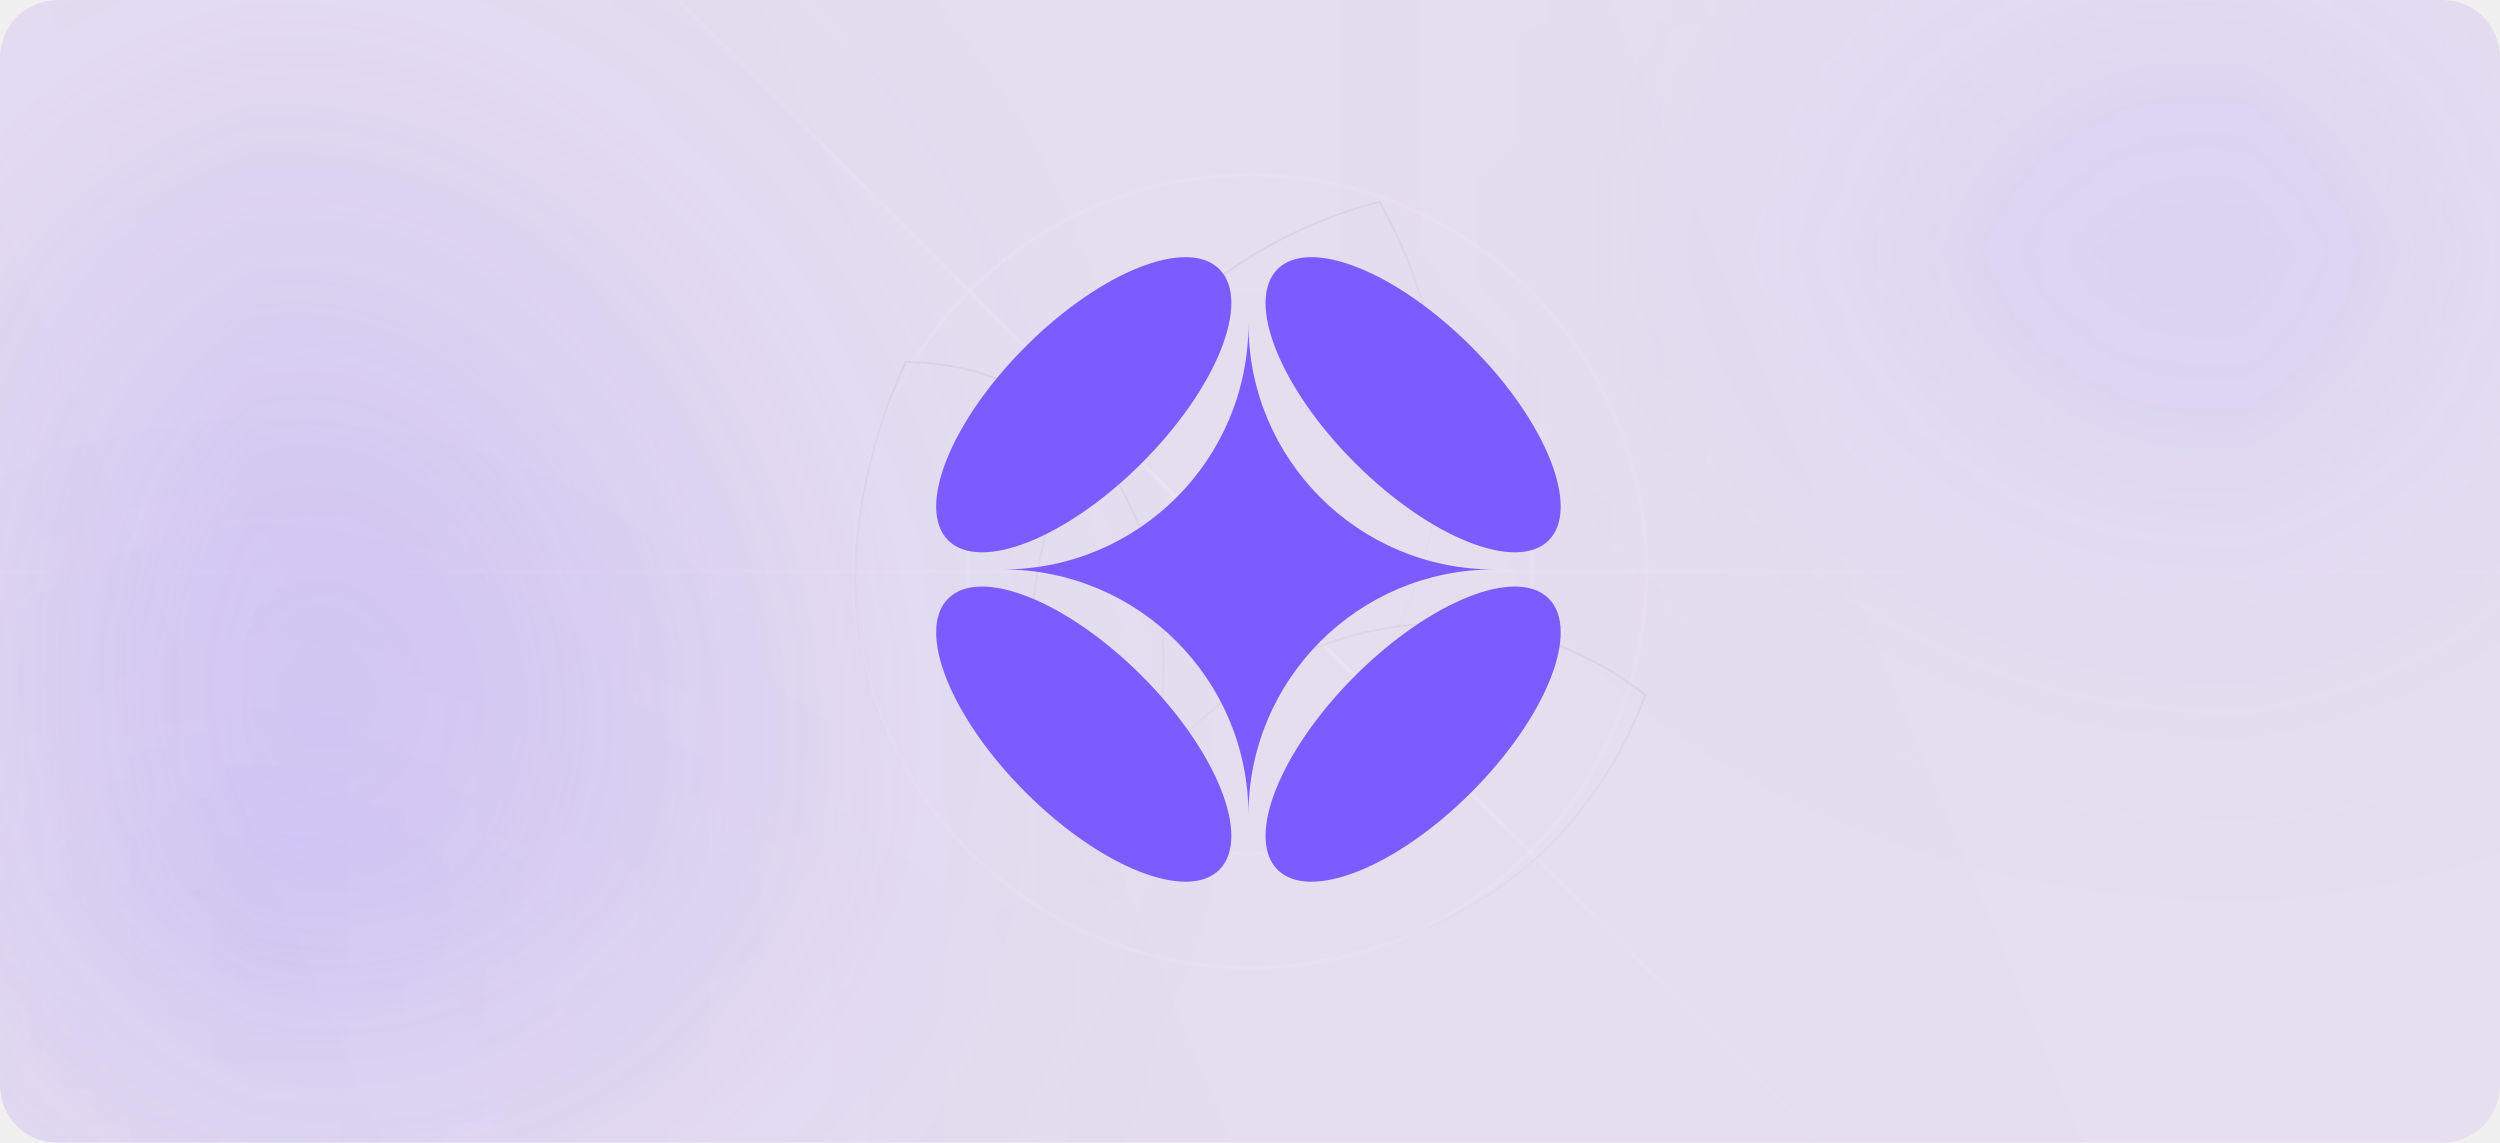
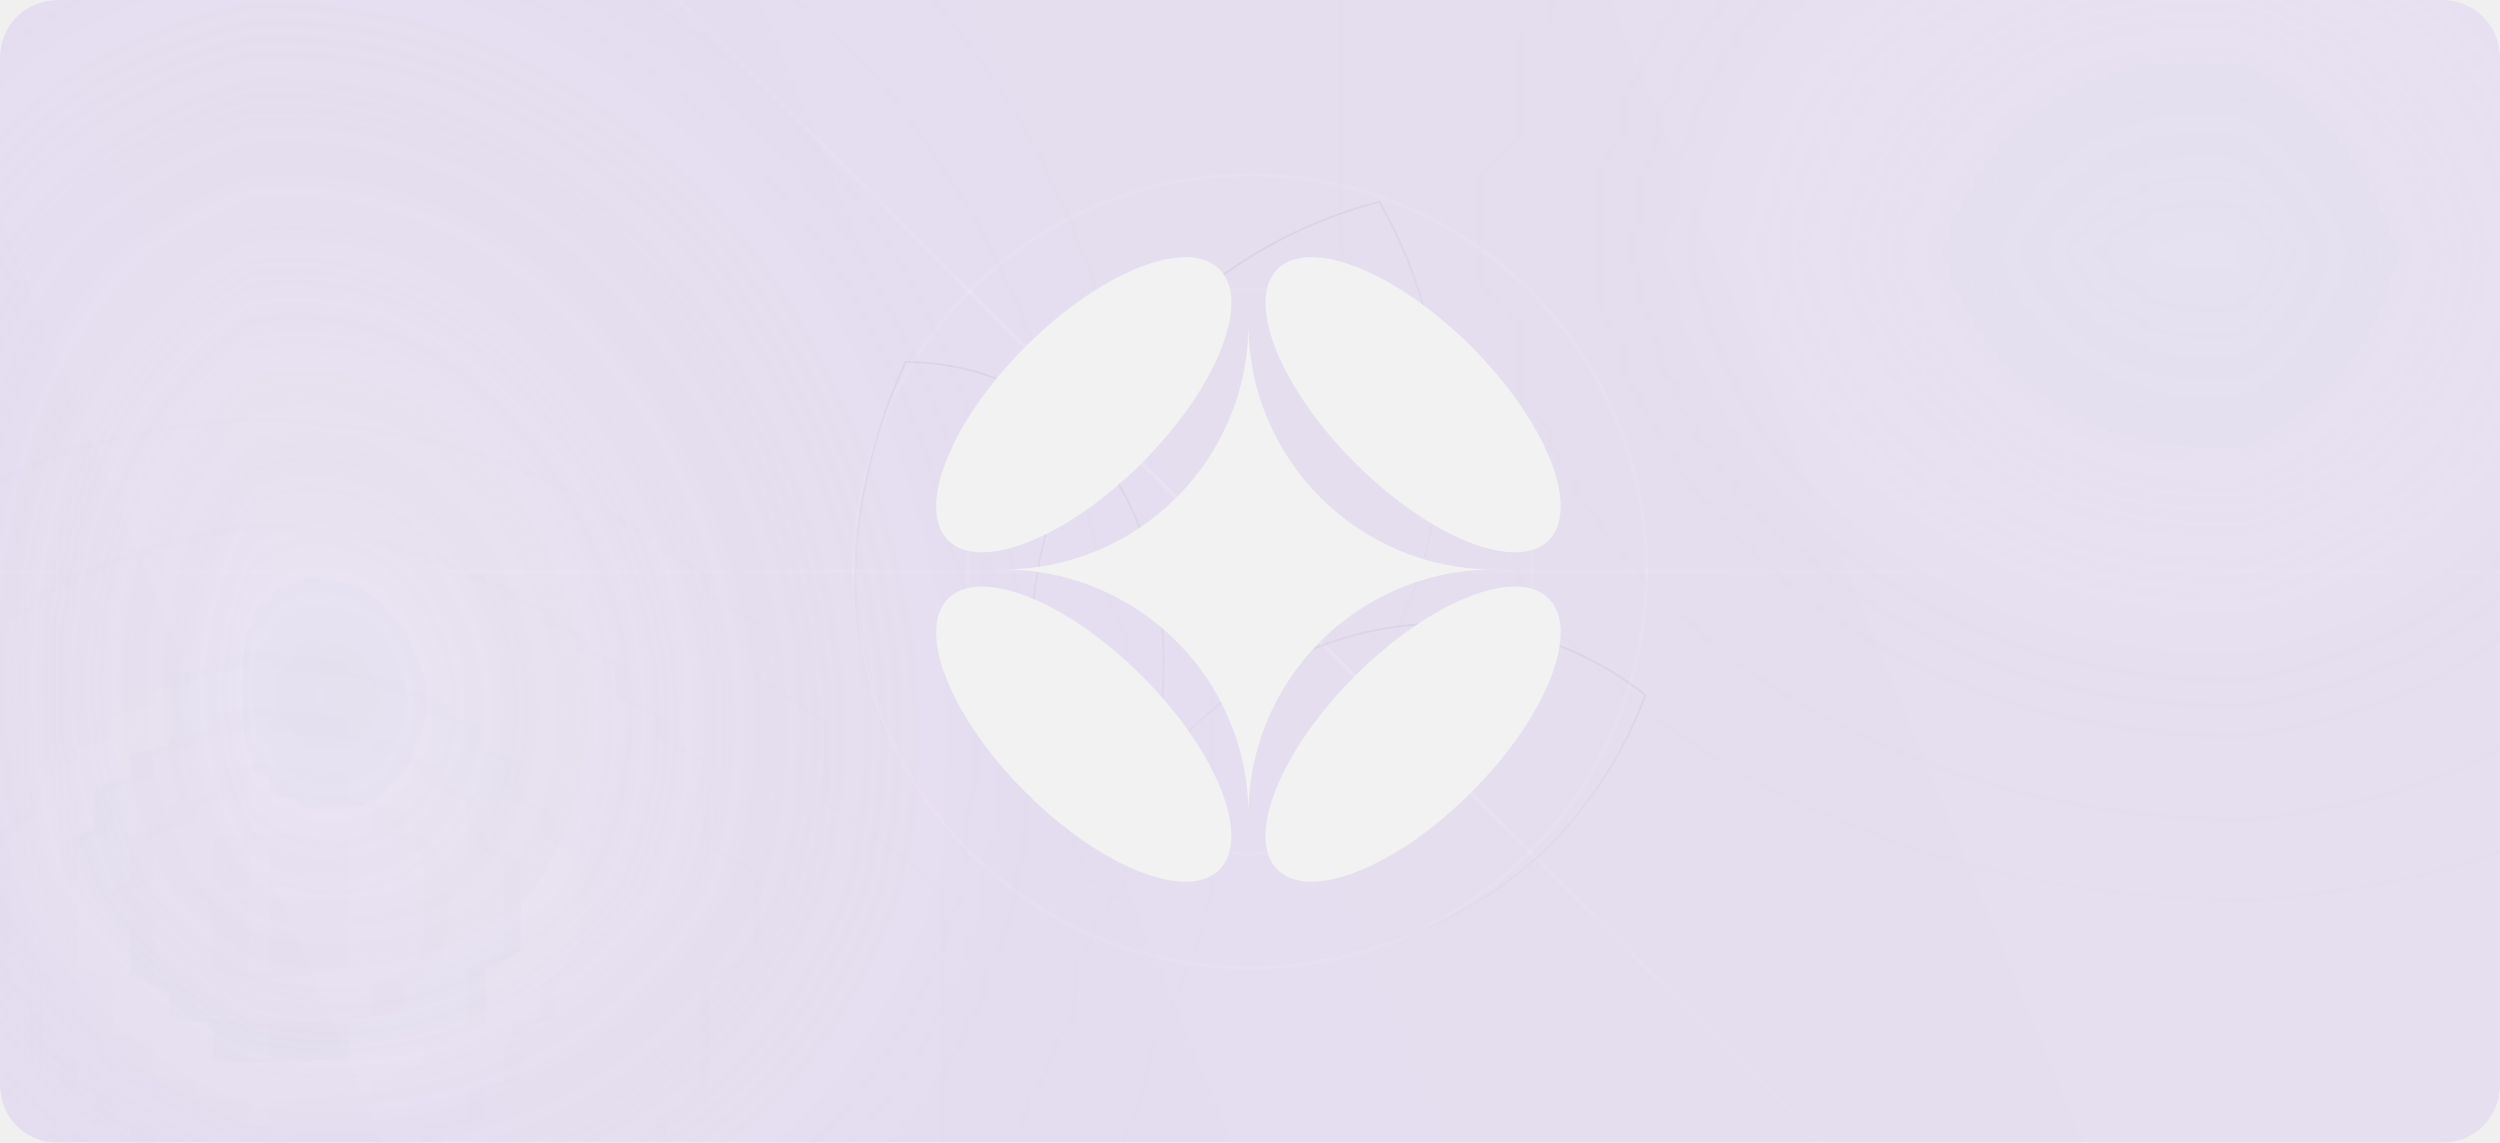
<svg xmlns="http://www.w3.org/2000/svg" width="700" height="320" viewBox="0 0 700 320" fill="none">
  <g clip-path="url(#clip0_1_3)">
    <mask id="mask0_1_3" style="mask-type:luminance" maskUnits="userSpaceOnUse" x="0" y="0" width="700" height="320">
      <path d="M700 0H0V320H700V0Z" fill="white" />
    </mask>
    <g mask="url(#mask0_1_3)">
      <mask id="mask1_1_3" style="mask-type:luminance" maskUnits="userSpaceOnUse" x="0" y="0" width="700" height="320">
        <path d="M684 0H16C7.163 0 0 7.163 0 16V304C0 312.837 7.163 320 16 320H684C692.837 320 700 312.837 700 304V16C700 7.163 692.837 0 684 0Z" fill="white" />
      </mask>
      <g mask="url(#mask1_1_3)">
        <path d="M684 0H16C7.163 0 0 7.163 0 16V304C0 312.837 7.163 320 16 320H684C692.837 320 700 312.837 700 304V16C700 7.163 692.837 0 684 0Z" fill="url(#paint0_linear_1_3)" />
        <path d="M311.72 247.034C283.108 246.887 258.409 231.208 246.538 201.531C234.656 171.825 238.271 134.702 253.583 101.377C282.195 101.524 306.894 117.203 318.765 146.88C330.647 176.586 327.031 213.709 311.72 247.034Z" stroke="url(#paint1_linear_1_3)" stroke-opacity="0.05" stroke-width="0.531" />
        <path d="M393.341 171.537C376.971 210.369 343.89 237.091 305.969 246.867C286.462 212.959 282.476 170.663 298.845 131.831C315.215 92.998 348.295 66.276 386.217 56.5C405.724 90.408 409.71 132.704 393.341 171.537Z" stroke="url(#paint2_linear_1_3)" stroke-opacity="0.05" stroke-width="0.531" />
        <path d="M393.586 261.878C362.034 272.529 329.98 265.88 306.002 246.907C317.534 215.919 341.57 190.327 373.13 179.673C404.681 169.023 436.735 175.671 460.714 194.644C449.181 225.632 425.145 251.224 393.586 261.878Z" stroke="url(#paint3_linear_1_3)" stroke-opacity="0.05" stroke-width="0.531" />
        <g opacity="0.8" filter="url(#filter0_f_1_3)">
-           <path d="M660 100C748.366 100 820 28.366 820 -60C820 -148.366 748.366 -220 660 -220C571.634 -220 500 -148.366 500 -60C500 28.366 571.634 100 660 100Z" fill="#7C5CFE" fill-opacity="0.4" />
+           <path d="M660 100C748.366 100 820 28.366 820 -60C820 -148.366 748.366 -220 660 -220C571.634 -220 500 -148.366 500 -60C500 28.366 571.634 100 660 100Z" fill="#F2F2F2" fill-opacity="0.4" />
        </g>
        <g opacity="0.8" filter="url(#filter1_f_1_3)">
-           <path d="M20 373C108.366 373 180 301.366 180 213C180 124.634 108.366 53 20 53C-68.366 53 -140 124.634 -140 213C-140 301.366 -68.366 373 20 373Z" fill="#7C5CFE" fill-opacity="0.33" />
+           <path d="M20 373C108.366 373 180 301.366 180 213C180 124.634 108.366 53 20 53C-68.366 53 -140 124.634 -140 213C-140 301.366 -68.366 373 20 373Z" fill="#F2F2F2" fill-opacity="0.33" />
        </g>
        <g opacity="0.8" filter="url(#filter2_f_1_3)">
-           <path d="M20 573C108.366 573 180 501.366 180 413C180 324.634 108.366 253 20 253C-68.366 253 -140 324.634 -140 413C-140 501.366 -68.366 573 20 573Z" fill="#7C5CFE" fill-opacity="0.22" />
+           <path d="M20 573C108.366 573 180 501.366 180 413C180 324.634 108.366 253 20 253C-68.366 253 -140 324.634 -140 413C-140 501.366 -68.366 573 20 573Z" fill="#F2F2F2" fill-opacity="0.22" />
        </g>
        <path opacity="0.2" d="M0 50H700" stroke="url(#paint4_radial_1_3)" stroke-dasharray="4 4" />
        <path opacity="0.1" d="M0 82H700" stroke="url(#paint5_radial_1_3)" stroke-dasharray="4 4" />
        <path opacity="0.2" d="M239 0V320" stroke="url(#paint6_radial_1_3)" stroke-dasharray="4 4" />
        <path opacity="0.1" d="M271 0V320" stroke="url(#paint7_radial_1_3)" stroke-dasharray="4 4" />
        <path opacity="0.2" d="M461 0V320" stroke="url(#paint8_radial_1_3)" stroke-dasharray="4 4" />
        <path opacity="0.1" d="M429 0V320" stroke="url(#paint9_radial_1_3)" stroke-dasharray="4 4" />
        <path opacity="0.2" d="M0 271H700" stroke="url(#paint10_radial_1_3)" stroke-dasharray="4 4" />
        <path opacity="0.1" d="M0 239H700" stroke="url(#paint11_radial_1_3)" stroke-dasharray="4 4" />
        <g style="mix-blend-mode:overlay" opacity="0.1">
          <path d="M0 160H700" stroke="url(#paint12_linear_1_3)" />
        </g>
        <g style="mix-blend-mode:overlay" opacity="0.2">
          <path d="M511 321L189 -1" stroke="url(#paint13_linear_1_3)" />
        </g>
        <g style="mix-blend-mode:overlay" opacity="0.1">
          <path d="M350 271C411.304 271 461 221.304 461 160C461 98.696 411.304 49 350 49C288.696 49 239 98.696 239 160C239 221.304 288.696 271 350 271Z" stroke="white" />
        </g>
        <g style="mix-blend-mode:overlay" opacity="0.1">
          <path d="M350 239C393.63 239 429 203.63 429 160C429 116.37 393.63 81 350 81C306.37 81 271 116.37 271 160C271 203.63 306.37 239 350 239Z" stroke="white" />
        </g>
      </g>
    </g>
    <g clip-path="url(#clip1_1_3)">
-       <path fill-rule="evenodd" clip-rule="evenodd" d="M319.738 129.617C340.708 108.65 350.417 84.36 341.422 75.365C332.424 66.358 308.12 76.066 287.157 97.037C266.191 118.005 256.484 142.302 265.487 151.297C274.481 160.294 298.777 150.586 319.74 129.618L319.738 129.617Z" fill="#7C5CFE" />
-       <path fill-rule="evenodd" clip-rule="evenodd" d="M411.963 221.846C432.931 200.88 442.64 176.585 433.642 167.592C424.644 158.59 400.358 168.297 379.387 189.268C358.419 210.236 348.713 234.527 357.707 243.52C366.707 252.523 391.004 242.823 411.963 221.846Z" fill="#7C5CFE" />
-       <path fill-rule="evenodd" clip-rule="evenodd" d="M319.738 189.27C298.775 168.298 274.48 158.59 265.485 167.592C256.482 176.586 266.19 200.885 287.157 221.846C308.125 242.822 332.424 252.523 341.422 243.522C350.425 234.521 340.709 210.238 319.738 189.27Z" fill="#7C5CFE" />
-       <path fill-rule="evenodd" clip-rule="evenodd" d="M411.963 97.039C391.002 76.07 366.706 66.359 357.703 75.365C348.713 84.36 358.416 108.651 379.383 129.615C400.358 150.584 424.65 160.294 433.64 151.295C442.641 142.297 432.937 118.005 411.961 97.039H411.963Z" fill="#7C5CFE" />
-       <path d="M349.565 90.656C349.565 128.647 318.761 159.443 280.777 159.443C318.768 159.443 349.565 190.24 349.565 228.226C349.565 190.24 380.36 159.443 418.346 159.443C380.361 159.443 349.565 128.647 349.565 90.656Z" fill="#7C5CFE" />
+       <path fill-rule="evenodd" clip-rule="evenodd" d="M319.738 129.617C340.708 108.65 350.417 84.36 341.422 75.365C332.424 66.358 308.12 76.066 287.157 97.037C266.191 118.005 256.484 142.302 265.487 151.297C274.481 160.294 298.777 150.586 319.74 129.618L319.738 129.617Z" fill="#F2F2F2" />
+       <path fill-rule="evenodd" clip-rule="evenodd" d="M411.963 221.846C432.931 200.88 442.64 176.585 433.642 167.592C424.644 158.59 400.358 168.297 379.387 189.268C358.419 210.236 348.713 234.527 357.707 243.52C366.707 252.523 391.004 242.823 411.963 221.846Z" fill="#F2F2F2" />
+       <path fill-rule="evenodd" clip-rule="evenodd" d="M319.738 189.27C298.775 168.298 274.48 158.59 265.485 167.592C256.482 176.586 266.19 200.885 287.157 221.846C308.125 242.822 332.424 252.523 341.422 243.522C350.425 234.521 340.709 210.238 319.738 189.27Z" fill="#F2F2F2" />
+       <path fill-rule="evenodd" clip-rule="evenodd" d="M411.963 97.039C391.002 76.07 366.706 66.359 357.703 75.365C348.713 84.36 358.416 108.651 379.383 129.615C400.358 150.584 424.65 160.294 433.64 151.295C442.641 142.297 432.937 118.005 411.961 97.039H411.963Z" fill="#F2F2F2" />
+       <path d="M349.565 90.656C349.565 128.647 318.761 159.443 280.777 159.443C318.768 159.443 349.565 190.24 349.565 228.226C349.565 190.24 380.36 159.443 418.346 159.443C380.361 159.443 349.565 128.647 349.565 90.656Z" fill="#F2F2F2" />
    </g>
  </g>
  <defs>
    <filter id="filter0_f_1_3" x="260" y="-460" width="800" height="800" filterUnits="userSpaceOnUse" color-interpolation-filters="sRGB">
      <feFlood flood-opacity="0" result="BackgroundImageFix" />
      <feBlend mode="normal" in="SourceGraphic" in2="BackgroundImageFix" result="shape" />
      <feGaussianBlur stdDeviation="120" result="effect1_foregroundBlur_1_3" />
    </filter>
    <filter id="filter1_f_1_3" x="-380" y="-187" width="800" height="800" filterUnits="userSpaceOnUse" color-interpolation-filters="sRGB">
      <feFlood flood-opacity="0" result="BackgroundImageFix" />
      <feBlend mode="normal" in="SourceGraphic" in2="BackgroundImageFix" result="shape" />
      <feGaussianBlur stdDeviation="120" result="effect1_foregroundBlur_1_3" />
    </filter>
    <filter id="filter2_f_1_3" x="-380" y="13" width="800" height="800" filterUnits="userSpaceOnUse" color-interpolation-filters="sRGB">
      <feFlood flood-opacity="0" result="BackgroundImageFix" />
      <feBlend mode="normal" in="SourceGraphic" in2="BackgroundImageFix" result="shape" />
      <feGaussianBlur stdDeviation="120" result="effect1_foregroundBlur_1_3" />
    </filter>
    <linearGradient id="paint0_linear_1_3" x1="1.27814e-05" y1="320" x2="710.784" y2="26.079" gradientUnits="userSpaceOnUse">
      <stop stop-color="#6415EA" stop-opacity="0.09" />
      <stop offset="0.729" stop-color="#6415EA" stop-opacity="0.08" />
    </linearGradient>
    <linearGradient id="paint1_linear_1_3" x1="311.84" y1="123.717" x2="253.579" y2="224.761" gradientUnits="userSpaceOnUse">
      <stop />
      <stop offset="1" stop-opacity="0" />
    </linearGradient>
    <linearGradient id="paint2_linear_1_3" x1="308.586" y1="102.284" x2="383.487" y2="201.169" gradientUnits="userSpaceOnUse">
      <stop />
      <stop offset="1" stop-opacity="0" />
    </linearGradient>
    <linearGradient id="paint3_linear_1_3" x1="395.842" y1="169.781" x2="370.99" y2="271.799" gradientUnits="userSpaceOnUse">
      <stop />
      <stop offset="1" stop-opacity="0" />
    </linearGradient>
    <radialGradient id="paint4_radial_1_3" cx="0" cy="0" r="1" gradientUnits="userSpaceOnUse" gradientTransform="translate(nan nan) rotate(nan) scale(nan nan)">
      <stop offset="0.349" stop-color="#84FFD3" />
      <stop offset="0.88" stop-color="#18E299" stop-opacity="0" />
    </radialGradient>
    <radialGradient id="paint5_radial_1_3" cx="0" cy="0" r="1" gradientUnits="userSpaceOnUse" gradientTransform="translate(nan nan) rotate(nan) scale(nan nan)">
      <stop offset="0.349" stop-color="#84FFD3" />
      <stop offset="0.88" stop-color="#18E299" stop-opacity="0" />
    </radialGradient>
    <radialGradient id="paint6_radial_1_3" cx="0" cy="0" r="1" gradientUnits="userSpaceOnUse" gradientTransform="translate(nan nan) rotate(nan) scale(nan nan)">
      <stop offset="0.349" stop-color="#84FFD3" />
      <stop offset="0.88" stop-color="#18E299" stop-opacity="0" />
    </radialGradient>
    <radialGradient id="paint7_radial_1_3" cx="0" cy="0" r="1" gradientUnits="userSpaceOnUse" gradientTransform="translate(nan nan) rotate(nan) scale(nan nan)">
      <stop offset="0.349" stop-color="#84FFD3" />
      <stop offset="0.88" stop-color="#18E299" stop-opacity="0" />
    </radialGradient>
    <radialGradient id="paint8_radial_1_3" cx="0" cy="0" r="1" gradientUnits="userSpaceOnUse" gradientTransform="translate(nan nan) rotate(nan) scale(nan nan)">
      <stop offset="0.349" stop-color="#84FFD3" />
      <stop offset="0.88" stop-color="#18E299" stop-opacity="0" />
    </radialGradient>
    <radialGradient id="paint9_radial_1_3" cx="0" cy="0" r="1" gradientUnits="userSpaceOnUse" gradientTransform="translate(nan nan) rotate(nan) scale(nan nan)">
      <stop offset="0.349" stop-color="#84FFD3" />
      <stop offset="0.88" stop-color="#18E299" stop-opacity="0" />
    </radialGradient>
    <radialGradient id="paint10_radial_1_3" cx="0" cy="0" r="1" gradientUnits="userSpaceOnUse" gradientTransform="translate(nan nan) rotate(nan) scale(nan nan)">
      <stop offset="0.349" stop-color="#84FFD3" />
      <stop offset="0.88" stop-color="#18E299" stop-opacity="0" />
    </radialGradient>
    <radialGradient id="paint11_radial_1_3" cx="0" cy="0" r="1" gradientUnits="userSpaceOnUse" gradientTransform="translate(nan nan) rotate(nan) scale(nan nan)">
      <stop offset="0.349" stop-color="#84FFD3" />
      <stop offset="0.88" stop-color="#18E299" stop-opacity="0" />
    </radialGradient>
    <linearGradient id="paint12_linear_1_3" x1="nan" y1="nan" x2="nan" y2="nan" gradientUnits="userSpaceOnUse">
      <stop stop-color="white" stop-opacity="0.1" />
      <stop offset="0.5" stop-color="white" />
      <stop offset="1" stop-color="white" stop-opacity="0.1" />
    </linearGradient>
    <linearGradient id="paint13_linear_1_3" x1="511" y1="321" x2="189" y2="-1" gradientUnits="userSpaceOnUse">
      <stop stop-color="white" stop-opacity="0.1" />
      <stop offset="0.5" stop-color="white" />
      <stop offset="1" stop-color="white" stop-opacity="0.1" />
    </linearGradient>
    <clipPath id="clip0_1_3">
      <rect width="700" height="320" fill="white" />
    </clipPath>
    <clipPath id="clip1_1_3">
      <rect width="175" height="175" fill="white" transform="translate(262 72)" />
    </clipPath>
  </defs>
</svg>
